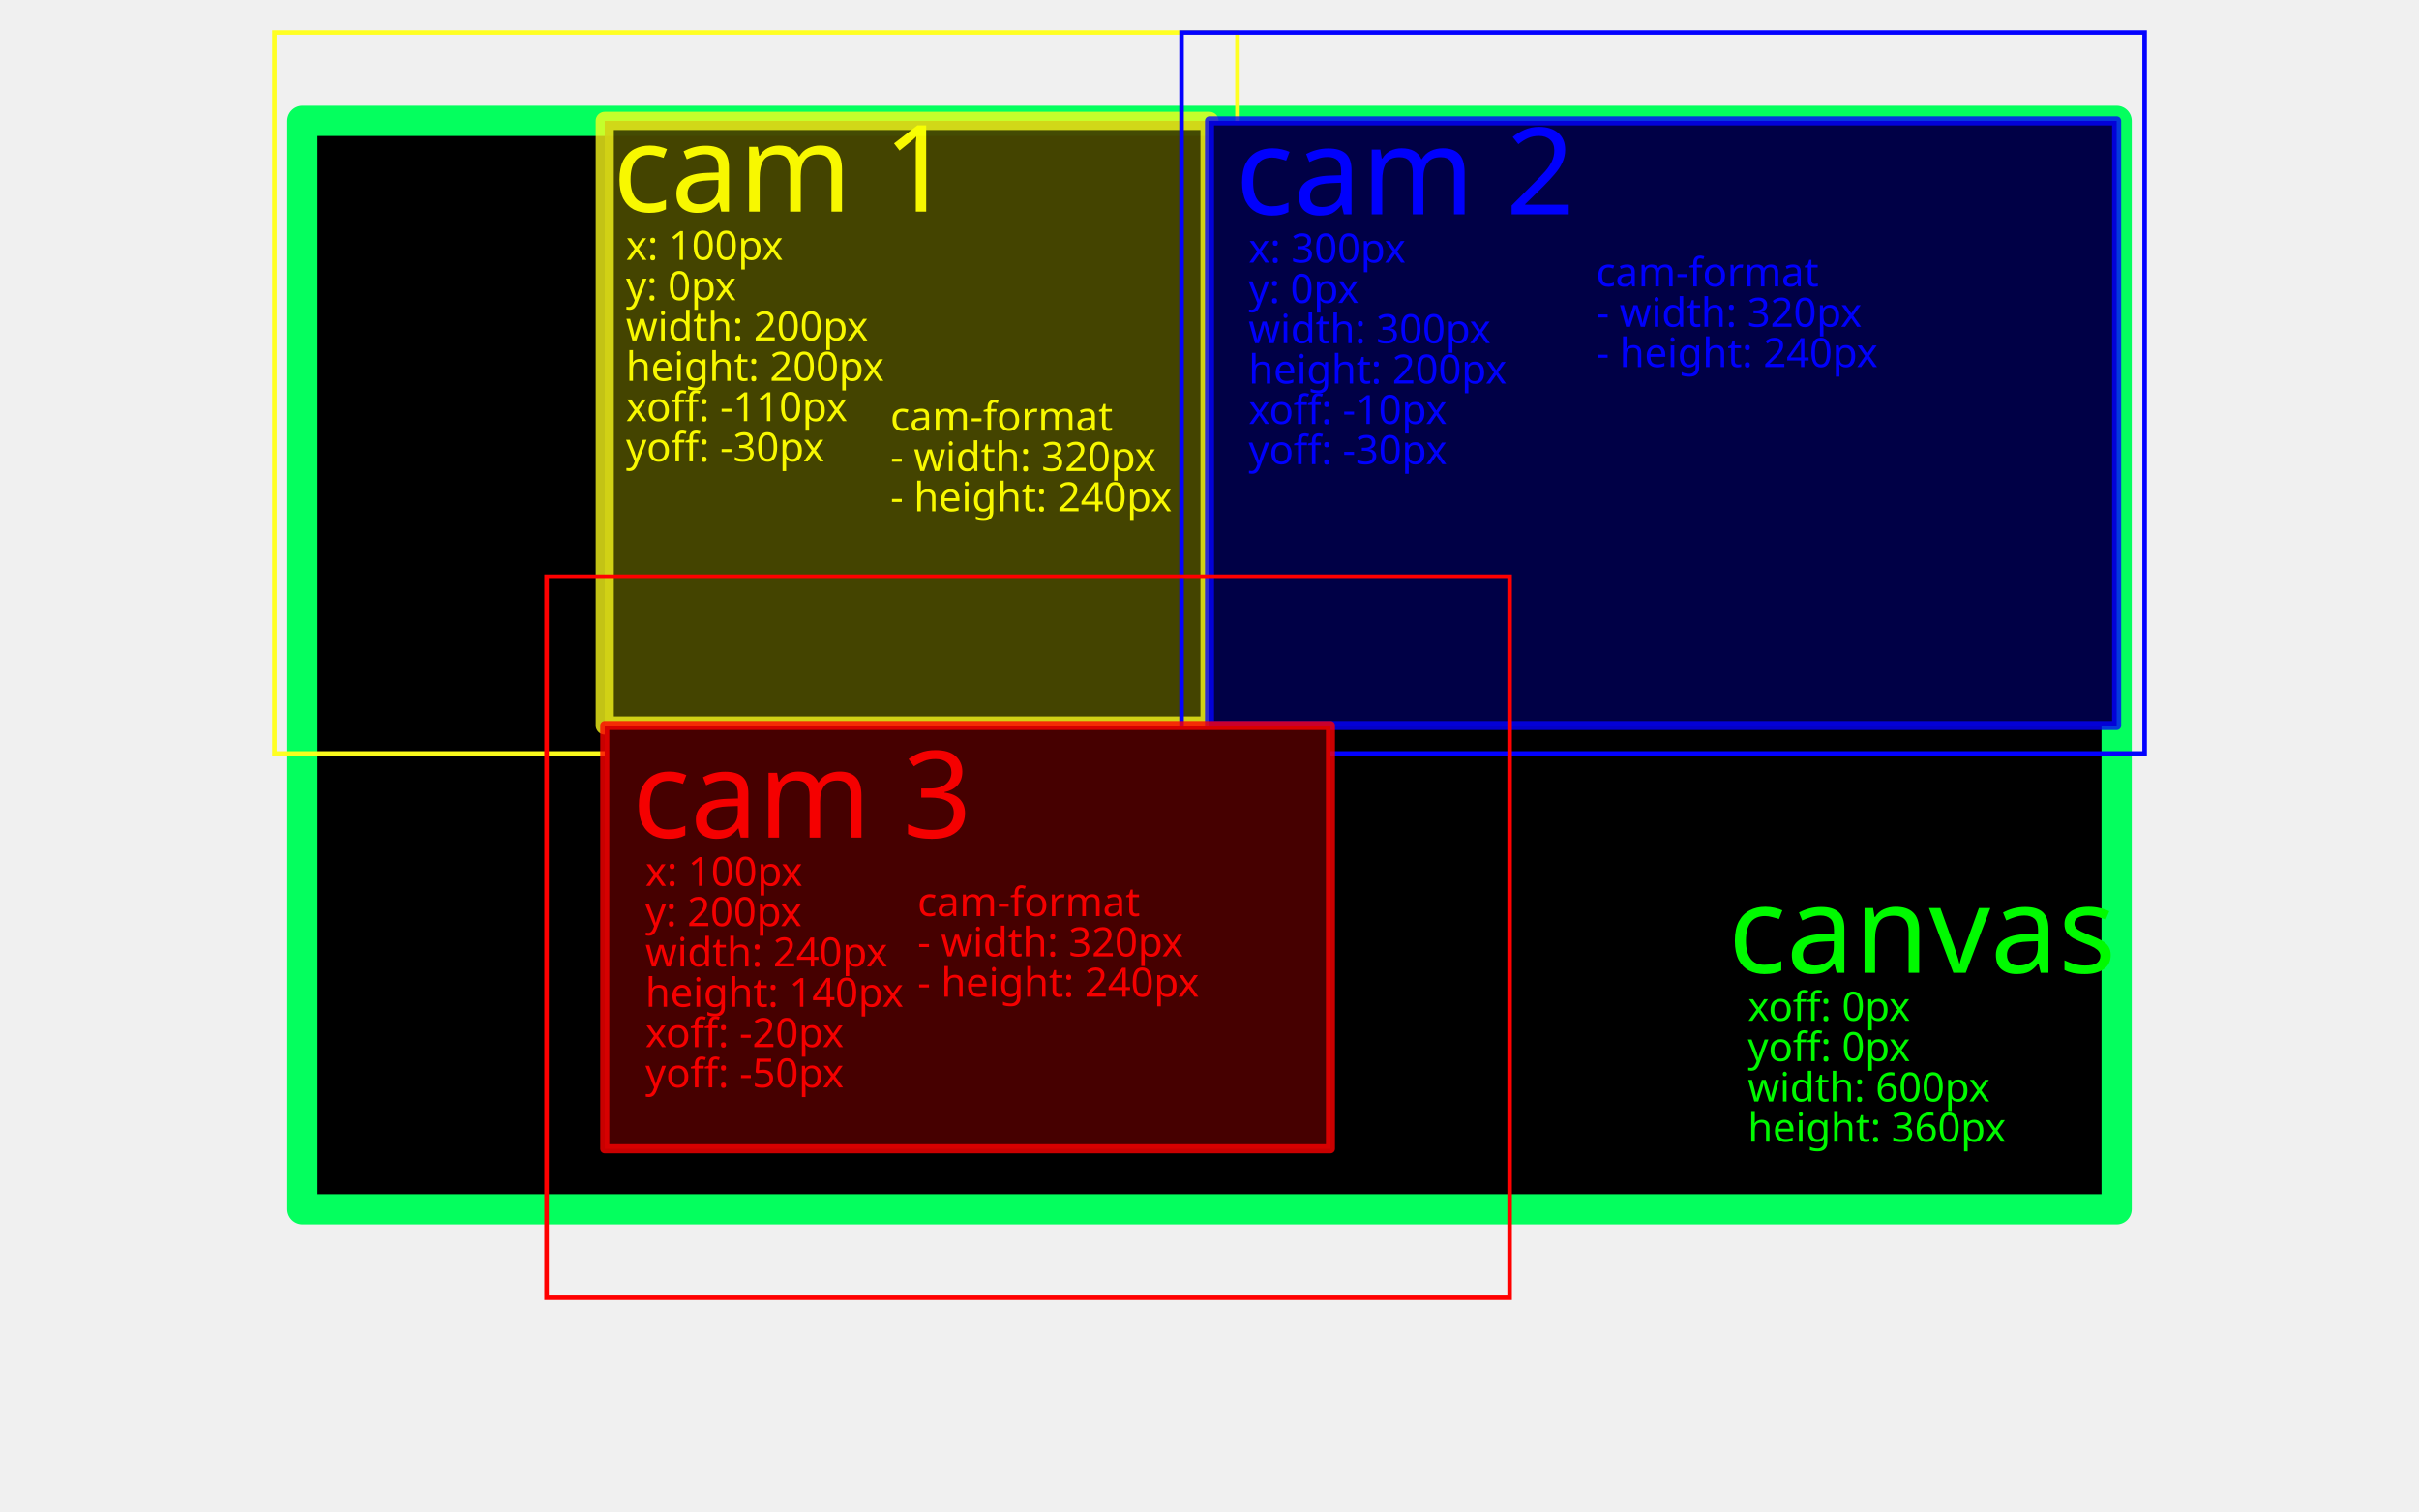
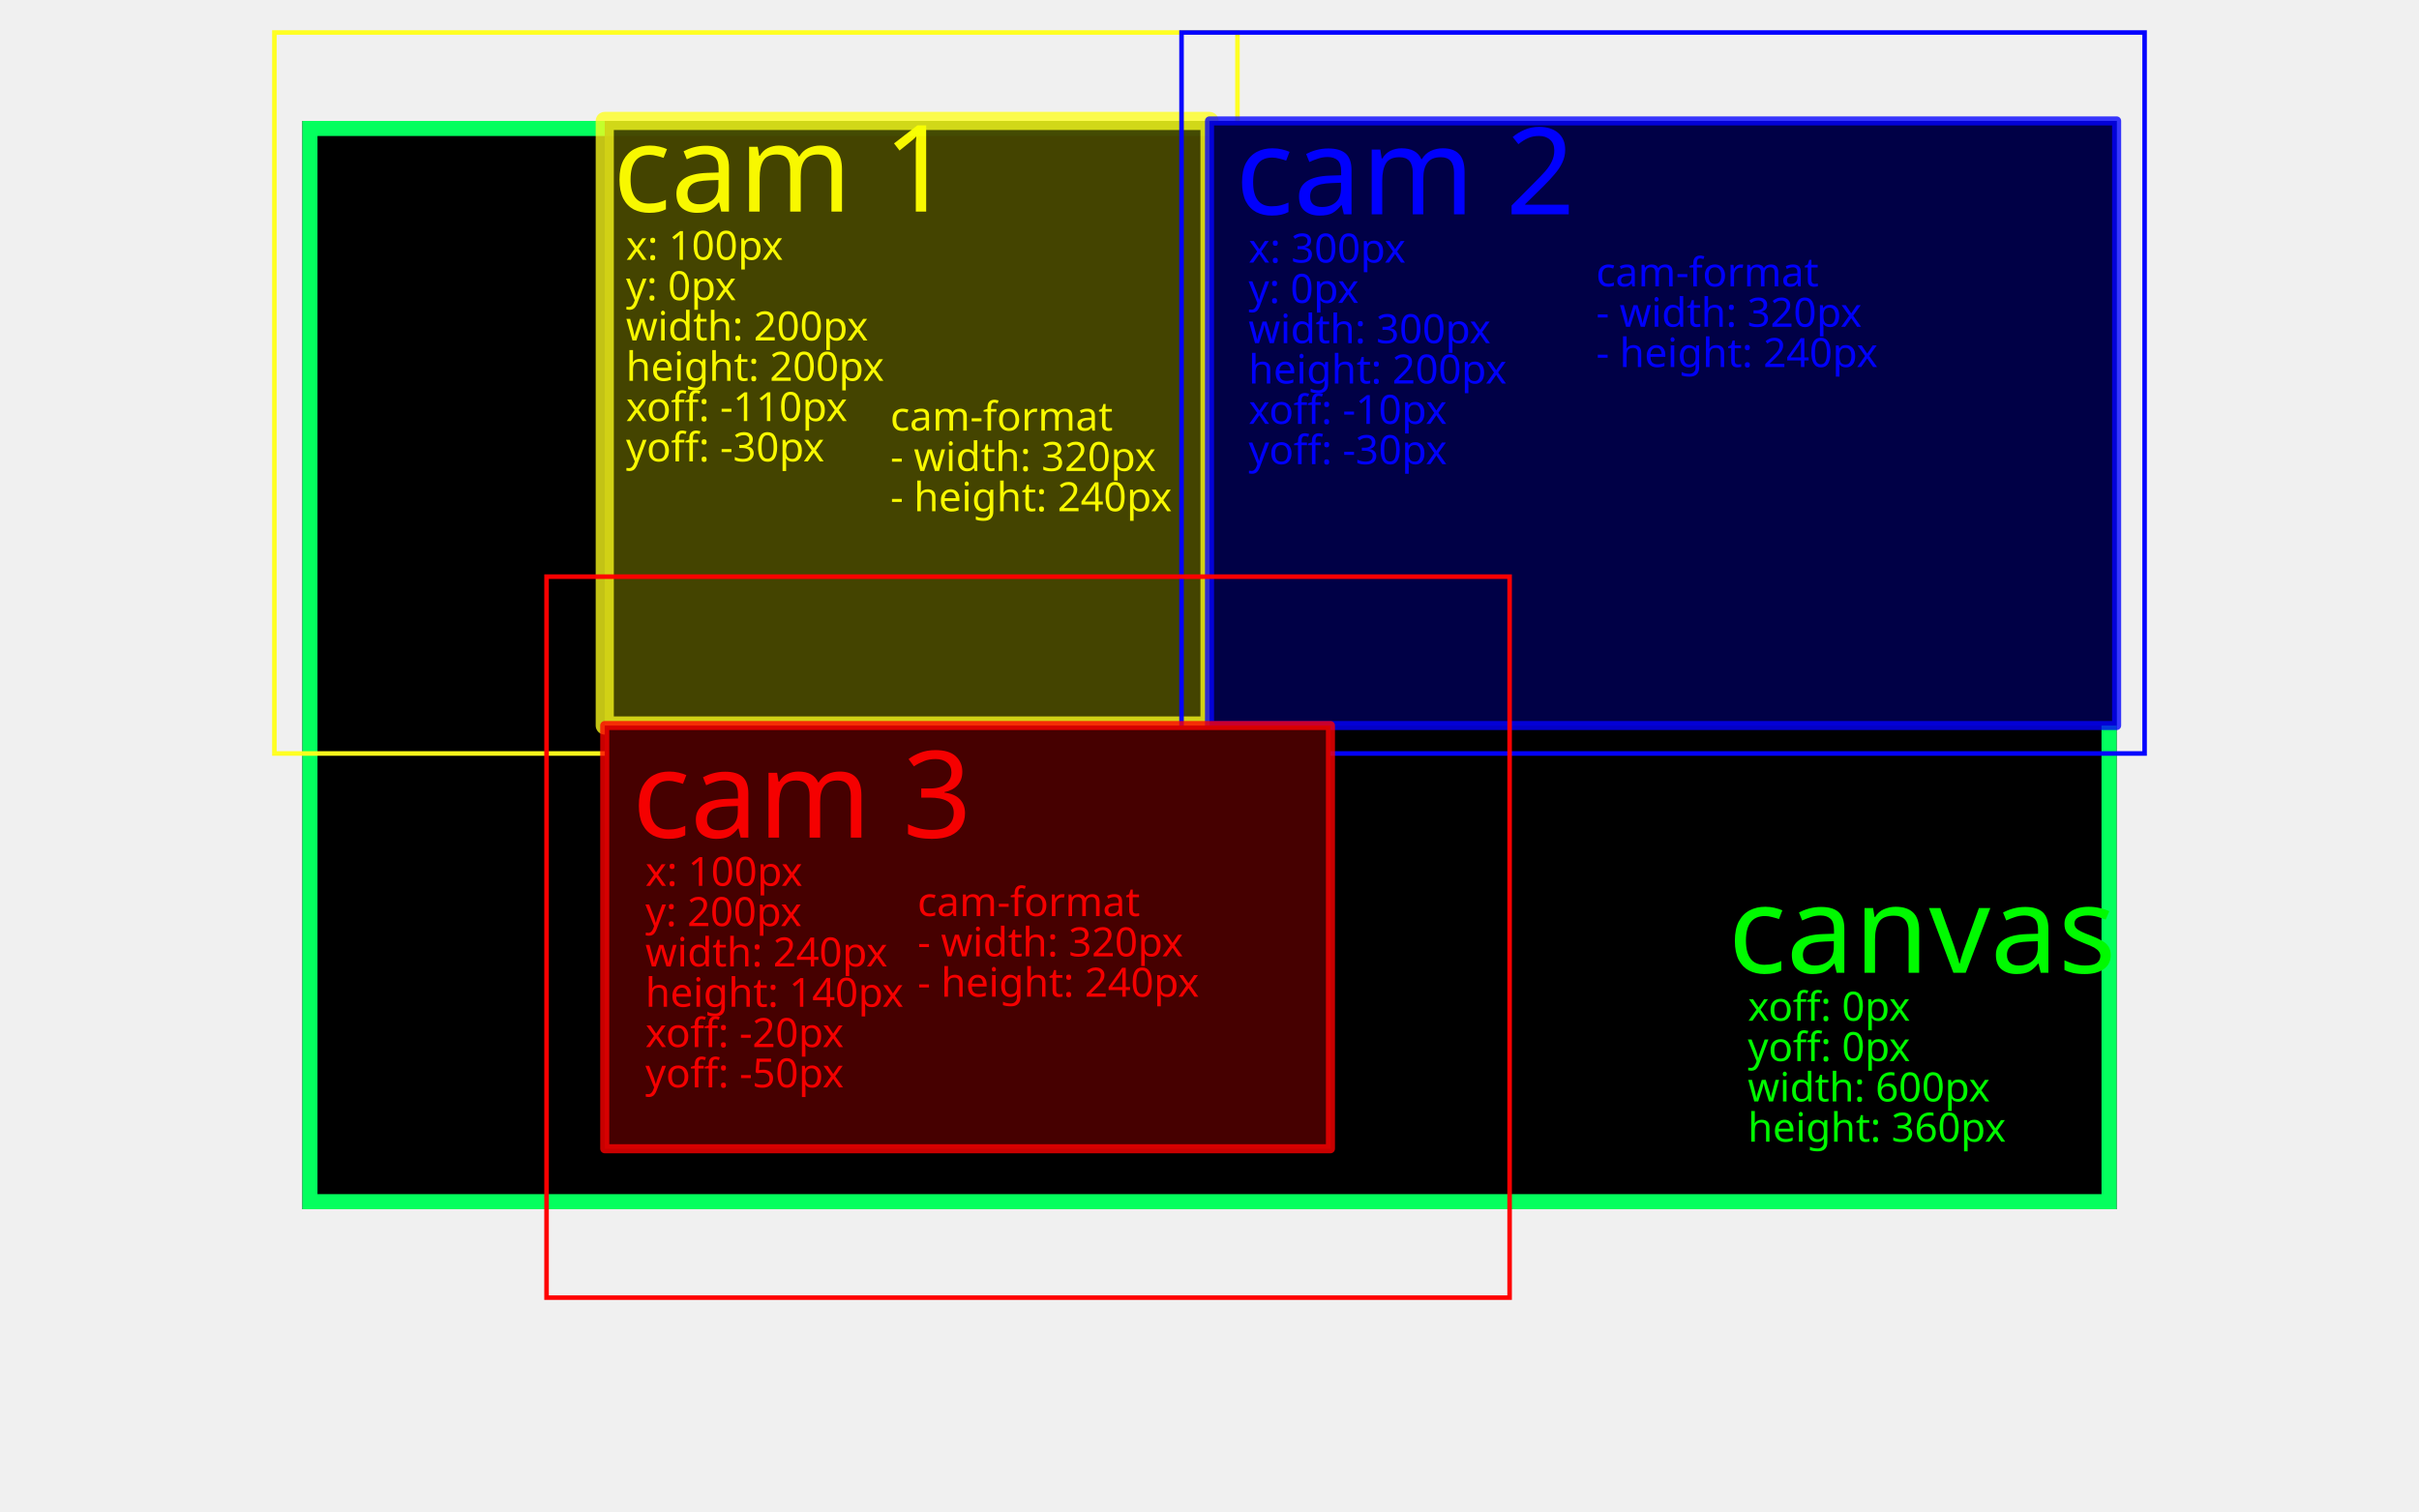
<svg xmlns="http://www.w3.org/2000/svg" width="800" height="500" viewBox="0 0 211.667 132.292" version="1.1" id="svg8">
  <defs id="defs2">
    <clipPath clipPathUnits="userSpaceOnUse" id="clipPath4762">
      <rect style="display:inline;opacity:1;fill:#ffffff;fill-opacity:0.969;stroke:none;stroke-width:0.794;stroke-linecap:round;stroke-linejoin:round;stroke-miterlimit:4;stroke-dasharray:none;stroke-opacity:1;paint-order:markers stroke fill" id="rect4764" width="84.667" height="63.5" x="50.271" y="209.688" />
    </clipPath>
    <clipPath clipPathUnits="userSpaceOnUse" id="clipPath4781">
      <rect y="212.333" x="-21.167" height="63.5" width="84.667" id="rect4783" style="display:inline;opacity:1;fill:#ffffff;fill-opacity:0.969;stroke:none;stroke-width:0.794;stroke-linecap:round;stroke-linejoin:round;stroke-miterlimit:4;stroke-dasharray:none;stroke-opacity:1;paint-order:markers fill stroke" />
    </clipPath>
    <clipPath clipPathUnits="userSpaceOnUse" id="clipPath4800">
      <rect y="236.146" x="5.292" height="63.5" width="84.667" id="rect4802" style="display:inline;opacity:1;fill:#ffffff;fill-opacity:0.969;stroke:none;stroke-width:0.794;stroke-linecap:round;stroke-linejoin:round;stroke-miterlimit:4;stroke-dasharray:none;stroke-opacity:1;paint-order:markers fill stroke" />
    </clipPath>
+     <clipPath clipPathUnits="userSpaceOnUse" id="clipPath4565">
+       <rect y="199.104" x="2.646" height="95.25" width="158.75" id="rect4567" style="display:inline;opacity:1;fill:#f8f8f8;fill-opacity:1;stroke:none;stroke-width:2.646;stroke-linecap:round;stroke-linejoin:round;stroke-miterlimit:4;stroke-dasharray:none;stroke-opacity:1;paint-order:markers fill stroke" />
+     </clipPath>
  </defs>
  <g id="layer2" style="display:inline" transform="translate(0,-52.91667)">
-     <g id="g4776" transform="translate(23.8125,-135.6042)">
-       <rect y="199.104" x="2.646" height="95.25" width="158.75" id="rect4508" style="opacity:1;fill:#000000;fill-opacity:1;stroke:#04ff5e;stroke-width:2.646;stroke-linecap:round;stroke-linejoin:round;stroke-miterlimit:4;stroke-dasharray:none;stroke-opacity:1;paint-order:markers fill stroke" />
+     <g id="canvas" transform="translate(23.8125,-135.6042)">
+       <rect y="199.104" x="2.646" height="95.25" width="158.75" id="rect4508" style="opacity:1;fill:#000000;fill-opacity:1;stroke:#04ff5e;stroke-width:2.646;stroke-linecap:round;stroke-linejoin:round;stroke-miterlimit:4;stroke-dasharray:none;stroke-opacity:1;paint-order:markers fill stroke" clip-path="url(#clipPath4565)" />
      <text id="text4576-2" y="277.862" x="129.128" style="font-style:normal;font-variant:normal;font-weight:normal;font-stretch:normal;font-size:3.528px;line-height:1;font-family:Overlock;-inkscape-font-specification:Overlock;letter-spacing:0px;word-spacing:0px;fill:#00fa00;fill-opacity:1;stroke:none;stroke-width:0.265" xml:space="preserve">
        <tspan id="tspan4582-6" style="font-size:3.528px;line-height:1;fill:#00fa00;fill-opacity:1;stroke-width:0.265" y="277.862" x="129.128">xoff: 0px</tspan>
        <tspan id="tspan4586-1" style="font-size:3.528px;line-height:1;fill:#00fa00;fill-opacity:1;stroke-width:0.265" y="281.39" x="129.128">yoff: 0px</tspan>
        <tspan id="tspan4588-8" style="font-size:3.528px;line-height:1;fill:#00fa00;fill-opacity:1;stroke-width:0.265" y="284.918" x="129.128">width: 600px</tspan>
        <tspan id="tspan4590-7" style="font-size:3.528px;line-height:1;fill:#00fa00;fill-opacity:1;stroke-width:0.265" y="288.446" x="129.128">height: 360px</tspan>
      </text>
      <text id="text4544-3-9" y="273.667" x="127.415" style="font-style:normal;font-variant:normal;font-weight:normal;font-stretch:normal;font-size:10.583px;line-height:1.25;font-family:Overlock;-inkscape-font-specification:Overlock;letter-spacing:0px;word-spacing:0px;fill:#00fa00;fill-opacity:1;stroke:none;stroke-width:0.265" xml:space="preserve">
        <tspan style="fill:#00fa00;fill-opacity:1;stroke-width:0.265" y="273.667" x="127.415" id="tspan4542-5-2">canvas</tspan>
      </text>
    </g>
  </g>
  <g id="layer1" transform="translate(0,-164.7083)" style="display:inline">
    <g id="cam1" transform="translate(44.97917,-44.97916)" style="opacity:0.97">
      <rect y="220.271" x="7.938" height="52.917" width="52.917" id="rect4510" style="opacity:1;fill:#464600;fill-opacity:1;stroke:#ffff1c;stroke-width:1.587;stroke-linecap:round;stroke-linejoin:round;stroke-miterlimit:4;stroke-dasharray:none;stroke-opacity:0.784;paint-order:markers fill stroke" />
      <text id="text4544" y="228.208" x="8.647" style="font-style:normal;font-variant:normal;font-weight:normal;font-stretch:normal;font-size:10.583px;line-height:1.25;font-family:Overlock;-inkscape-font-specification:Overlock;letter-spacing:0px;word-spacing:0px;fill:#000000;fill-opacity:1;stroke:none;stroke-width:0.265" xml:space="preserve">
        <tspan style="fill:#ffff00;fill-opacity:1;stroke-width:0.265" y="228.208" x="8.647" id="tspan4542">cam 1</tspan>
      </text>
      <text id="text4576" y="232.43" x="9.8" style="font-style:normal;font-variant:normal;font-weight:normal;font-stretch:normal;font-size:3.528px;line-height:1;font-family:Overlock;-inkscape-font-specification:Overlock;letter-spacing:0px;word-spacing:0px;fill:#000000;fill-opacity:1;stroke:none;stroke-width:0.265" xml:space="preserve">
        <tspan id="tspan4582" style="font-size:3.528px;line-height:1;fill:#ffff00;fill-opacity:1;stroke-width:0.265" y="232.43" x="9.8">x: 100px</tspan>
        <tspan style="font-size:3.528px;line-height:1;fill:#ffff00;fill-opacity:1;stroke-width:0.265" y="235.958" x="9.8" id="tspan4921">y: 0px</tspan>
        <tspan style="font-size:3.528px;line-height:1;fill:#ffff00;fill-opacity:1;stroke-width:0.265" y="239.486" x="9.8" id="tspan4931">width: 200px</tspan>
        <tspan style="font-size:3.528px;line-height:1;fill:#ffff00;fill-opacity:1;stroke-width:0.265" y="243.014" x="9.8" id="tspan4933">height: 200px</tspan>
        <tspan style="font-size:3.528px;line-height:1;fill:#ffff00;fill-opacity:1;stroke-width:0.265" y="246.541" x="9.8" id="tspan4923">xoff: -110px</tspan>
        <tspan id="tspan4590" style="font-size:3.528px;line-height:1;fill:#ffff00;fill-opacity:1;stroke-width:0.265" y="250.069" x="9.8">yoff: -30px</tspan>
      </text>
      <rect y="212.333" x="-21.167" height="63.5" width="84.667" id="rect4510-0" style="opacity:1;fill:none;fill-opacity:1;stroke:#ffff1c;stroke-width:0.794;stroke-linecap:round;stroke-linejoin:round;stroke-miterlimit:4;stroke-dasharray:none;stroke-opacity:1;paint-order:markers fill stroke" clip-path="url(#clipPath4781)" />
      <text id="text4576-7" y="247.377" x="32.93" style="font-style:normal;font-variant:normal;font-weight:normal;font-stretch:normal;font-size:3.528px;line-height:1;font-family:Overlock;-inkscape-font-specification:Overlock;letter-spacing:0px;word-spacing:0px;fill:#000000;fill-opacity:1;stroke:none;stroke-width:0.265" xml:space="preserve">
        <tspan id="tspan4588-2" style="font-size:3.528px;line-height:1;fill:#ffff00;fill-opacity:1;stroke-width:0.265" y="247.377" x="32.93">cam-format</tspan>
        <tspan style="font-size:3.528px;line-height:1;fill:#ffff00;fill-opacity:1;stroke-width:0.265" y="250.905" x="32.93" id="tspan4820">- width: 320px</tspan>
        <tspan id="tspan4590-8" style="font-size:3.528px;line-height:1;fill:#ffff00;fill-opacity:1;stroke-width:0.265" y="254.433" x="32.93">- height: 240px</tspan>
      </text>
    </g>
  </g>
  <g transform="translate(0,-164.7083)" id="g4639" style="display:inline">
    <g transform="translate(52.91667,-42.33333)" id="cam2">
      <rect style="opacity:1;fill:#000046;fill-opacity:1;stroke:#0402ff;stroke-width:0.794;stroke-linecap:round;stroke-linejoin:round;stroke-miterlimit:4;stroke-dasharray:none;stroke-opacity:0.784;paint-order:markers fill stroke" id="rect4574" width="79.375" height="52.917" x="52.917" y="217.625" />
      <text xml:space="preserve" style="font-style:normal;font-variant:normal;font-weight:normal;font-stretch:normal;font-size:10.583px;line-height:1.25;font-family:Overlock;-inkscape-font-specification:Overlock;letter-spacing:0px;word-spacing:0px;fill:#0000fd;fill-opacity:1;stroke:none;stroke-width:0.265" x="55.186" y="225.803" id="text4578">
        <tspan id="tspan4576" x="55.186" y="225.803" style="fill:#0000fd;fill-opacity:1;stroke-width:0.265">cam 2</tspan>
      </text>
      <text xml:space="preserve" style="font-style:normal;font-variant:normal;font-weight:normal;font-stretch:normal;font-size:3.528px;line-height:1;font-family:Overlock;-inkscape-font-specification:Overlock;letter-spacing:0px;word-spacing:0px;fill:#0000fd;fill-opacity:1;stroke:none;stroke-width:0.265" x="56.339" y="230.025" id="text4593">
        <tspan x="56.339" y="230.025" style="font-size:3.528px;line-height:1;fill:#0000fd;fill-opacity:1;stroke-width:0.265" id="tspan4580">x: 300px</tspan>
        <tspan x="56.339" y="233.553" style="font-size:3.528px;line-height:1;fill:#0000fd;fill-opacity:1;stroke-width:0.265" id="tspan4583">y: 0px</tspan>
        <tspan x="56.339" y="237.081" style="font-size:3.528px;line-height:1;fill:#0000fd;fill-opacity:1;stroke-width:0.265" id="tspan4585">width: 300px</tspan>
        <tspan x="56.339" y="240.609" style="font-size:3.528px;line-height:1;fill:#0000fd;fill-opacity:1;stroke-width:0.265" id="tspan4587">height: 200px</tspan>
        <tspan id="tspan4589" x="56.339" y="244.137" style="font-size:3.528px;line-height:1;fill:#0000fd;fill-opacity:1;stroke-width:0.265">xoff: -10px</tspan>
        <tspan id="tspan4591" x="56.339" y="247.664" style="font-size:3.528px;line-height:1;fill:#0000fd;fill-opacity:1;stroke-width:0.265">yoff: -30px</tspan>
      </text>
      <rect style="opacity:1;fill:none;fill-opacity:1;stroke:#0402ff;stroke-width:0.794;stroke-linecap:round;stroke-linejoin:round;stroke-miterlimit:4;stroke-dasharray:none;stroke-opacity:1;paint-order:markers stroke fill" id="rect4595" width="84.667" height="63.5" x="50.271" y="209.688" clip-path="url(#clipPath4762)" />
      <text xml:space="preserve" style="font-style:normal;font-variant:normal;font-weight:normal;font-stretch:normal;font-size:3.528px;line-height:1;font-family:Overlock;-inkscape-font-specification:Overlock;letter-spacing:0px;word-spacing:0px;fill:#0000fd;fill-opacity:1;stroke:none;stroke-width:0.265" x="86.753" y="232.11" id="text4603">
        <tspan x="86.753" y="232.11" style="font-size:3.528px;line-height:1;fill:#0000fd;fill-opacity:1;stroke-width:0.265" id="tspan4597">cam-format</tspan>
        <tspan id="tspan4599" x="86.753" y="235.638" style="font-size:3.528px;line-height:1;fill:#0000fd;fill-opacity:1;stroke-width:0.265">- width: 320px</tspan>
        <tspan id="tspan4601" x="86.753" y="239.166" style="font-size:3.528px;line-height:1;fill:#0000fd;fill-opacity:1;stroke-width:0.265">- height: 240px</tspan>
      </text>
    </g>
  </g>
  <g id="g4737" transform="translate(0,-164.7083)" style="display:inline">
    <g id="cam3" transform="translate(42.33333,-21.16666)">
      <rect y="249.375" x="10.583" height="37.042" width="63.5" id="rect4705" style="opacity:1;fill:#460000;fill-opacity:1;stroke:#ff0000;stroke-width:0.794;stroke-linecap:round;stroke-linejoin:round;stroke-miterlimit:4;stroke-dasharray:none;stroke-opacity:0.784;paint-order:markers fill stroke" />
      <text id="text4709" y="259.183" x="12.987" style="font-style:normal;font-variant:normal;font-weight:normal;font-stretch:normal;font-size:10.583px;line-height:1.25;font-family:Overlock;-inkscape-font-specification:Overlock;letter-spacing:0px;word-spacing:0px;fill:#f50000;fill-opacity:1;stroke:none;stroke-width:0.265" xml:space="preserve">
        <tspan style="fill:#f50000;fill-opacity:1;stroke-width:0.265" y="259.183" x="12.987" id="tspan4707">cam 3</tspan>
      </text>
      <text id="text4723" y="263.405" x="14.14" style="font-style:normal;font-variant:normal;font-weight:normal;font-stretch:normal;font-size:3.528px;line-height:1;font-family:Overlock;-inkscape-font-specification:Overlock;letter-spacing:0px;word-spacing:0px;fill:#f50000;fill-opacity:1;stroke:none;stroke-width:0.265" xml:space="preserve">
        <tspan id="tspan4711" style="font-size:3.528px;line-height:1;fill:#f50000;fill-opacity:1;stroke-width:0.265" y="263.405" x="14.14">x: 100px</tspan>
        <tspan id="tspan4713" style="font-size:3.528px;line-height:1;fill:#f50000;fill-opacity:1;stroke-width:0.265" y="266.933" x="14.14">y: 200px</tspan>
        <tspan id="tspan4715" style="font-size:3.528px;line-height:1;fill:#f50000;fill-opacity:1;stroke-width:0.265" y="270.461" x="14.14">width: 240px</tspan>
        <tspan id="tspan4717" style="font-size:3.528px;line-height:1;fill:#f50000;fill-opacity:1;stroke-width:0.265" y="273.989" x="14.14">height: 140px</tspan>
        <tspan style="font-size:3.528px;line-height:1;fill:#f50000;fill-opacity:1;stroke-width:0.265" y="277.516" x="14.14" id="tspan4719">xoff: -20px</tspan>
        <tspan style="font-size:3.528px;line-height:1;fill:#f50000;fill-opacity:1;stroke-width:0.265" y="281.044" x="14.14" id="tspan4721">yoff: -50px</tspan>
      </text>
      <rect y="236.146" x="5.292" height="63.5" width="84.667" id="rect4725" style="opacity:1;fill:none;fill-opacity:1;stroke:#ff0000;stroke-width:0.794;stroke-linecap:round;stroke-linejoin:round;stroke-miterlimit:4;stroke-dasharray:none;stroke-opacity:1;paint-order:markers fill stroke" clip-path="url(#clipPath4800)" />
      <text id="text4733" y="266.051" x="37.952" style="font-style:normal;font-variant:normal;font-weight:normal;font-stretch:normal;font-size:3.528px;line-height:1;font-family:Overlock;-inkscape-font-specification:Overlock;letter-spacing:0px;word-spacing:0px;fill:#f50000;fill-opacity:1;stroke:none;stroke-width:0.265" xml:space="preserve">
        <tspan id="tspan4727" style="font-size:3.528px;line-height:1;fill:#f50000;fill-opacity:1;stroke-width:0.265" y="266.051" x="37.952">cam-format</tspan>
        <tspan style="font-size:3.528px;line-height:1;fill:#f50000;fill-opacity:1;stroke-width:0.265" y="269.579" x="37.952" id="tspan4729">- width: 320px</tspan>
        <tspan style="font-size:3.528px;line-height:1;fill:#f50000;fill-opacity:1;stroke-width:0.265" y="273.107" x="37.952" id="tspan4731">- height: 240px</tspan>
      </text>
    </g>
  </g>
</svg>
